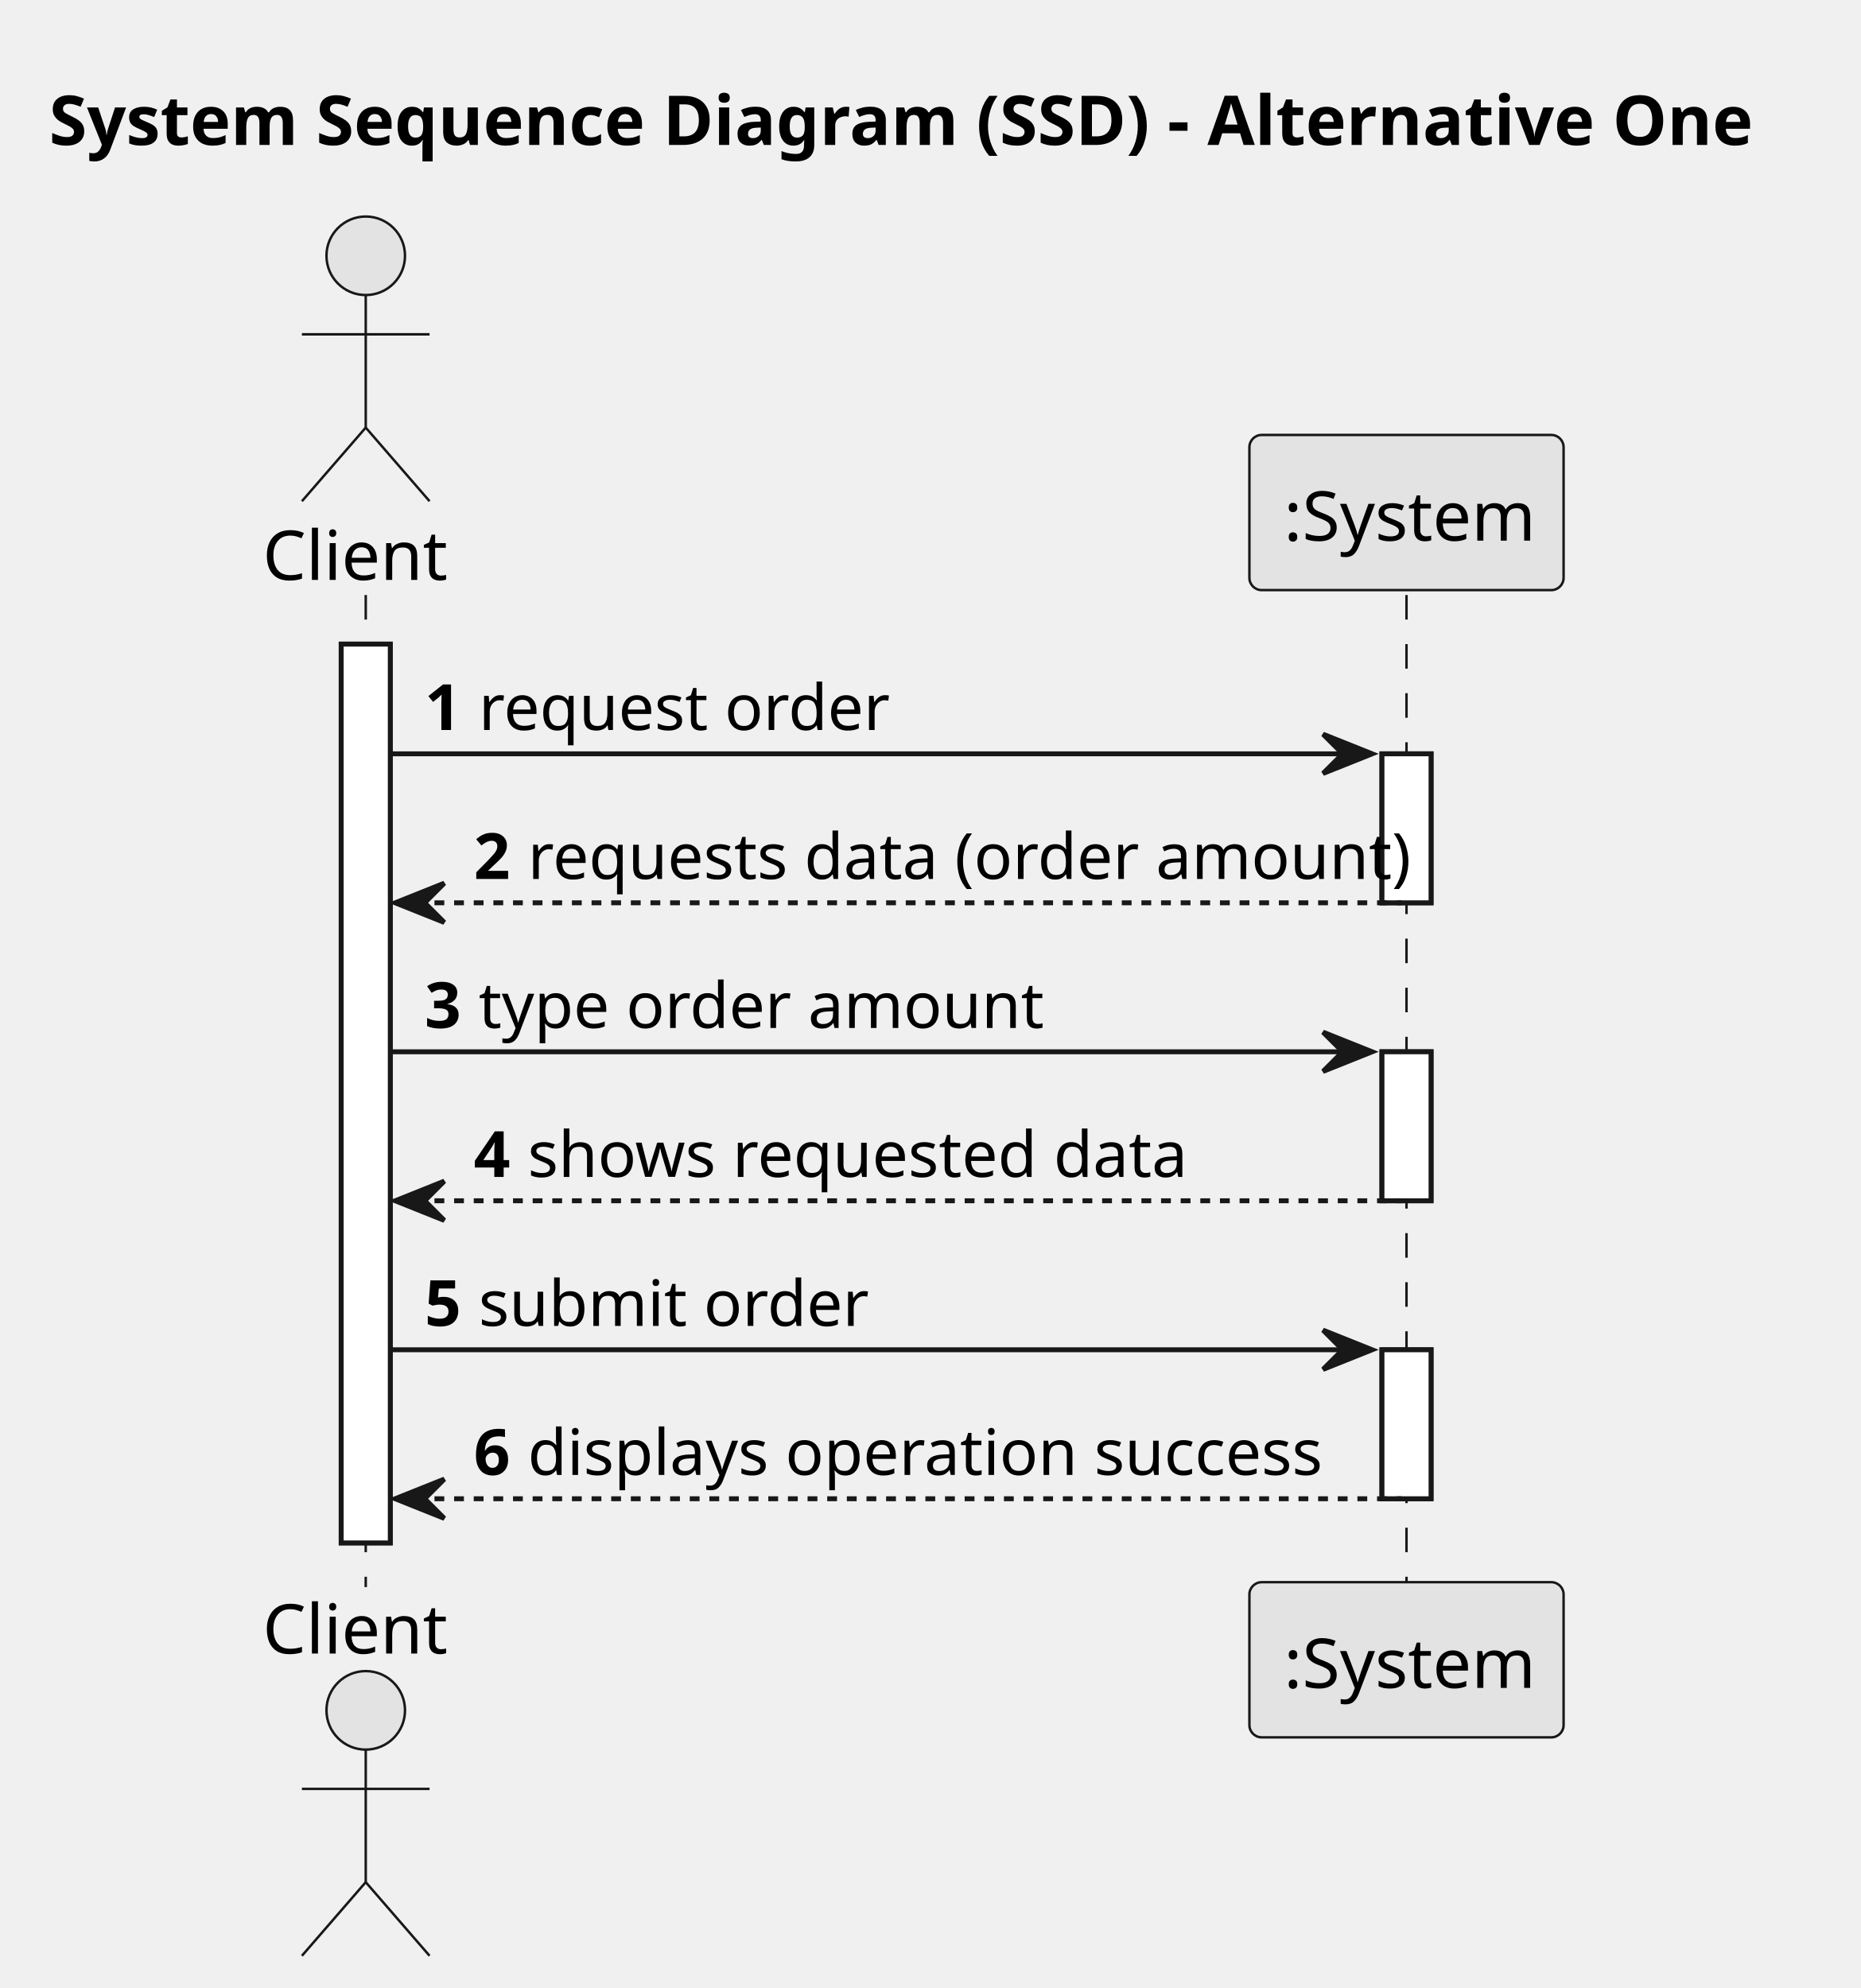
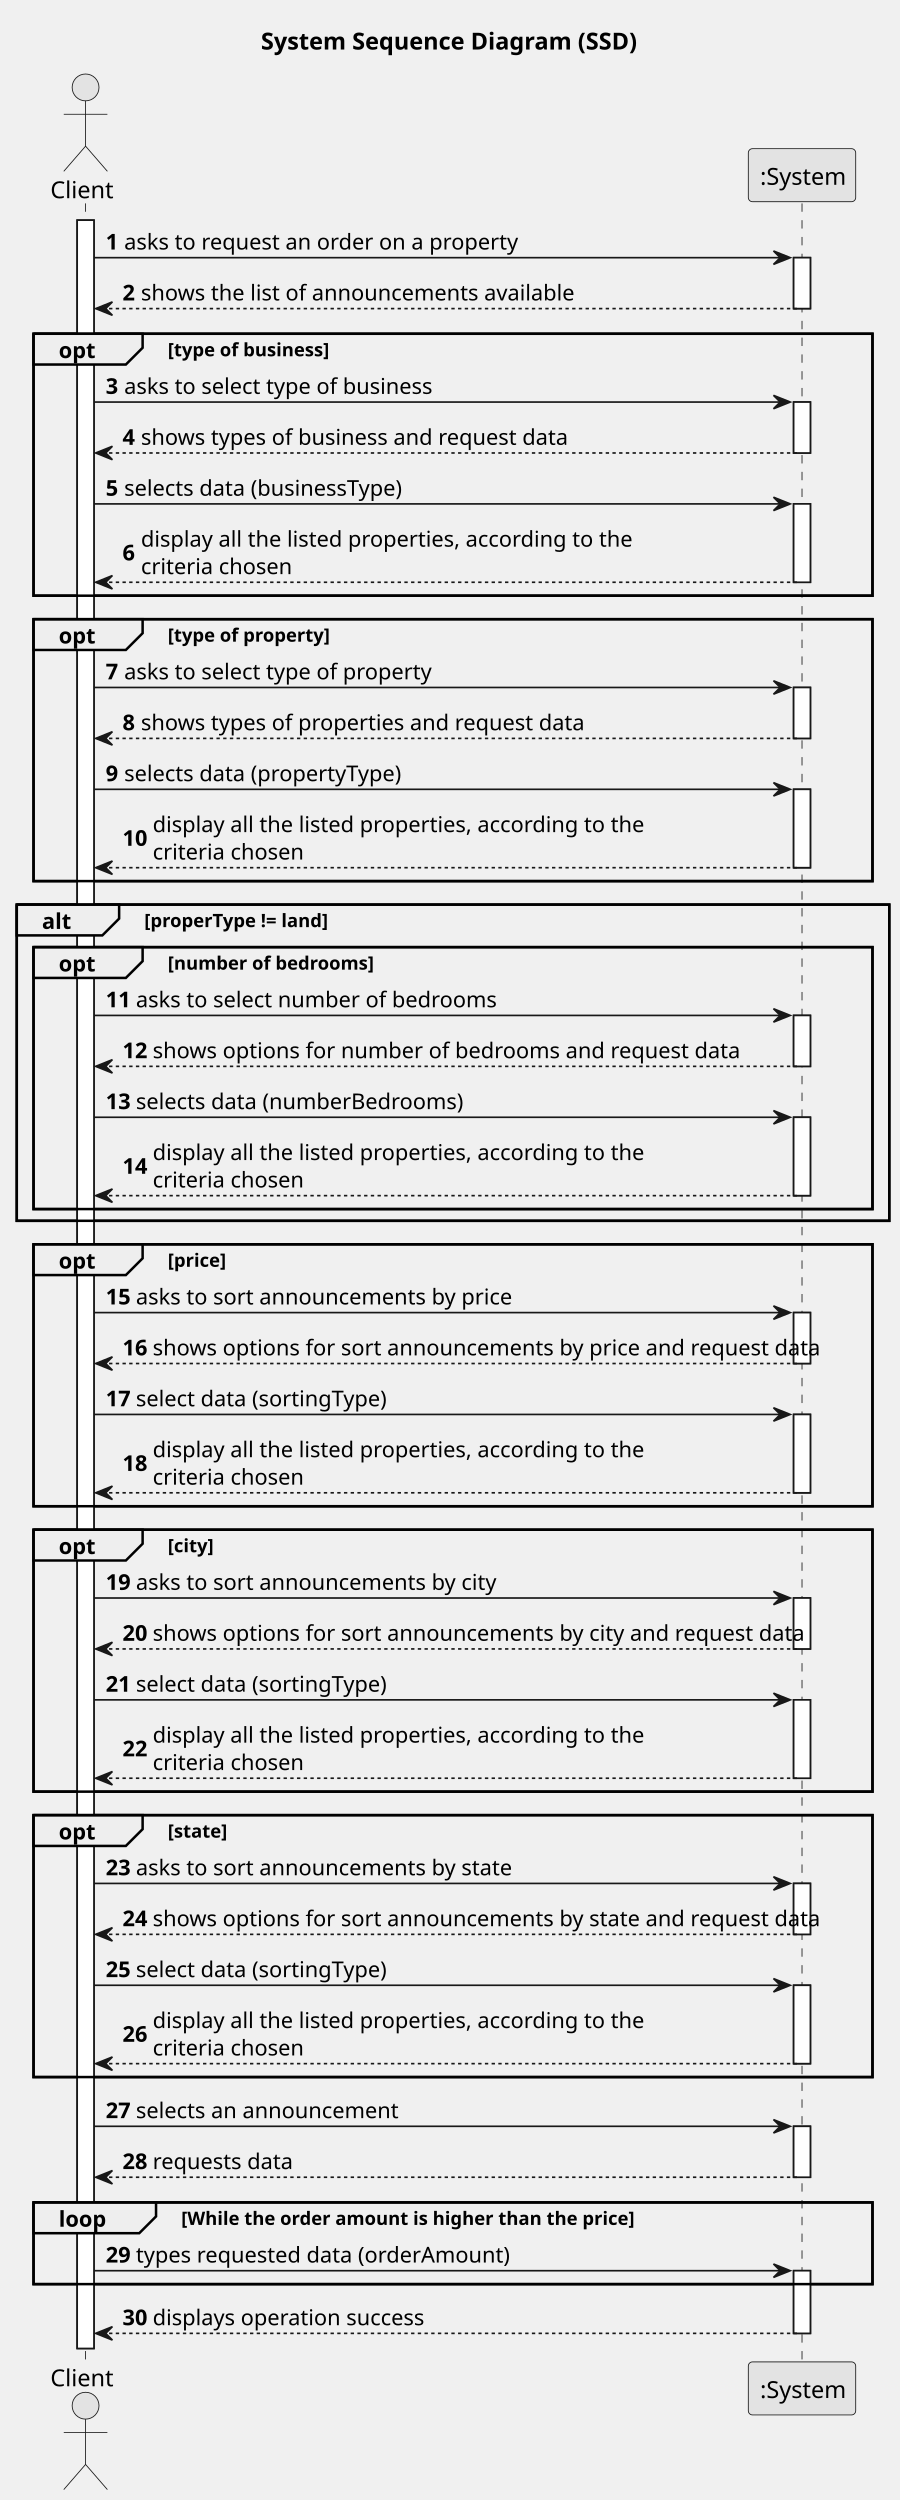
- <svg xmlns="http://www.w3.org/2000/svg" contentStyleType="text/css" height="405px" preserveAspectRatio="none" style="width:379px;height:405px;background:#FFFFFF;" version="1.1" viewBox="0 0 379 405" width="379px" zoomAndPan="magnify">
+ <svg xmlns="http://www.w3.org/2000/svg" contentStyleType="text/css" height="1490px" preserveAspectRatio="none" style="width:536px;height:1490px;background:#FFFFFF;" version="1.1" viewBox="0 0 536 1490" width="536px" zoomAndPan="magnify">
  <defs />
  <g>
-     <text fill="#000000" font-family="sans-serif" font-size="14" font-weight="bold" lengthAdjust="spacing" textLength="351" x="10" y="29.533">System Sequence Diagram (SSD) - Alternative One</text>
-     <rect fill="#FFFFFF" height="183.109" style="stroke:#181818;stroke-width:1.0;" width="10" x="69.5" y="131.219" />
-     <rect fill="#FFFFFF" height="30.352" style="stroke:#181818;stroke-width:1.0;" width="10" x="281.5" y="153.57" />
-     <rect fill="#FFFFFF" height="30.352" style="stroke:#181818;stroke-width:1.0;" width="10" x="281.5" y="214.273" />
-     <rect fill="#FFFFFF" height="30.352" style="stroke:#181818;stroke-width:1.0;" width="10" x="281.5" y="274.977" />
-     <line style="stroke:#181818;stroke-width:0.5;stroke-dasharray:5.0,5.0;" x1="74.5" x2="74.5" y1="121.219" y2="323.328" />
-     <line style="stroke:#181818;stroke-width:0.5;stroke-dasharray:5.0,5.0;" x1="286.5" x2="286.5" y1="121.219" y2="323.328" />
-     <text fill="#000000" font-family="sans-serif" font-size="14" lengthAdjust="spacing" textLength="36" x="53.5" y="118.143">Client</text>
-     <ellipse cx="74.5" cy="52.109" fill="#E3E3E3" rx="8" ry="8" style="stroke:#181818;stroke-width:0.5;" />
-     <path d="M74.5,60.109 L74.5,87.109 M61.5,68.109 L87.5,68.109 M74.5,87.109 L61.5,102.109 M74.5,87.109 L87.5,102.109 " fill="none" style="stroke:#181818;stroke-width:0.5;" />
-     <text fill="#000000" font-family="sans-serif" font-size="14" lengthAdjust="spacing" textLength="36" x="53.5" y="336.861">Client</text>
-     <ellipse cx="74.5" cy="348.438" fill="#E3E3E3" rx="8" ry="8" style="stroke:#181818;stroke-width:0.5;" />
-     <path d="M74.5,356.438 L74.5,383.438 M61.5,364.438 L87.5,364.438 M74.5,383.438 L61.5,398.438 M74.5,383.438 L87.5,398.438 " fill="none" style="stroke:#181818;stroke-width:0.5;" />
-     <rect fill="#E3E3E3" height="31.609" rx="2.5" ry="2.5" style="stroke:#181818;stroke-width:0.5;" width="64" x="254.5" y="88.609" />
-     <text fill="#000000" font-family="sans-serif" font-size="14" lengthAdjust="spacing" textLength="50" x="261.5" y="110.143">:System</text>
-     <rect fill="#E3E3E3" height="31.609" rx="2.5" ry="2.5" style="stroke:#181818;stroke-width:0.5;" width="64" x="254.5" y="322.328" />
-     <text fill="#000000" font-family="sans-serif" font-size="14" lengthAdjust="spacing" textLength="50" x="261.5" y="343.861">:System</text>
-     <rect fill="#FFFFFF" height="183.109" style="stroke:#181818;stroke-width:1.0;" width="10" x="69.5" y="131.219" />
-     <rect fill="#FFFFFF" height="30.352" style="stroke:#181818;stroke-width:1.0;" width="10" x="281.5" y="153.57" />
-     <rect fill="#FFFFFF" height="30.352" style="stroke:#181818;stroke-width:1.0;" width="10" x="281.5" y="214.273" />
-     <rect fill="#FFFFFF" height="30.352" style="stroke:#181818;stroke-width:1.0;" width="10" x="281.5" y="274.977" />
-     <polygon fill="#181818" points="269.5,149.57,279.5,153.57,269.5,157.57,273.5,153.57" style="stroke:#181818;stroke-width:1.0;" />
-     <line style="stroke:#181818;stroke-width:1.0;" x1="79.5" x2="275.5" y1="153.57" y2="153.57" />
-     <text fill="#000000" font-family="sans-serif" font-size="13" font-weight="bold" lengthAdjust="spacing" textLength="7" x="86.5" y="148.714">1</text>
-     <text fill="#000000" font-family="sans-serif" font-size="13" lengthAdjust="spacing" textLength="76" x="97.5" y="148.714">request order</text>
-     <polygon fill="#181818" points="90.5,179.922,80.5,183.922,90.5,187.922,86.5,183.922" style="stroke:#181818;stroke-width:1.0;" />
-     <line style="stroke:#181818;stroke-width:1.0;stroke-dasharray:2.0,2.0;" x1="84.5" x2="285.5" y1="183.922" y2="183.922" />
-     <text fill="#000000" font-family="sans-serif" font-size="13" font-weight="bold" lengthAdjust="spacing" textLength="7" x="96.5" y="179.065">2</text>
-     <text fill="#000000" font-family="sans-serif" font-size="13" lengthAdjust="spacing" textLength="167" x="107.5" y="179.065">requests data (order amount)</text>
-     <polygon fill="#181818" points="269.5,210.273,279.5,214.273,269.5,218.273,273.5,214.273" style="stroke:#181818;stroke-width:1.0;" />
-     <line style="stroke:#181818;stroke-width:1.0;" x1="79.5" x2="275.5" y1="214.273" y2="214.273" />
-     <text fill="#000000" font-family="sans-serif" font-size="13" font-weight="bold" lengthAdjust="spacing" textLength="7" x="86.5" y="209.417">3</text>
-     <text fill="#000000" font-family="sans-serif" font-size="13" lengthAdjust="spacing" textLength="105" x="97.5" y="209.417">type order amount</text>
-     <polygon fill="#181818" points="90.5,240.625,80.5,244.625,90.5,248.625,86.5,244.625" style="stroke:#181818;stroke-width:1.0;" />
-     <line style="stroke:#181818;stroke-width:1.0;stroke-dasharray:2.0,2.0;" x1="84.5" x2="285.5" y1="244.625" y2="244.625" />
-     <text fill="#000000" font-family="sans-serif" font-size="13" font-weight="bold" lengthAdjust="spacing" textLength="7" x="96.5" y="239.769">4</text>
-     <text fill="#000000" font-family="sans-serif" font-size="13" lengthAdjust="spacing" textLength="127" x="107.5" y="239.769">shows requested data</text>
-     <polygon fill="#181818" points="269.5,270.977,279.5,274.977,269.5,278.977,273.5,274.977" style="stroke:#181818;stroke-width:1.0;" />
-     <line style="stroke:#181818;stroke-width:1.0;" x1="79.5" x2="275.5" y1="274.977" y2="274.977" />
-     <text fill="#000000" font-family="sans-serif" font-size="13" font-weight="bold" lengthAdjust="spacing" textLength="7" x="86.5" y="270.12">5</text>
-     <text fill="#000000" font-family="sans-serif" font-size="13" lengthAdjust="spacing" textLength="72" x="97.5" y="270.12">submit order</text>
-     <polygon fill="#181818" points="90.5,301.328,80.5,305.328,90.5,309.328,86.5,305.328" style="stroke:#181818;stroke-width:1.0;" />
-     <line style="stroke:#181818;stroke-width:1.0;stroke-dasharray:2.0,2.0;" x1="84.5" x2="285.5" y1="305.328" y2="305.328" />
-     <text fill="#000000" font-family="sans-serif" font-size="13" font-weight="bold" lengthAdjust="spacing" textLength="7" x="96.5" y="300.472">6</text>
-     <text fill="#000000" font-family="sans-serif" font-size="13" lengthAdjust="spacing" textLength="158" x="107.5" y="300.472">displays operation success</text>
+     <rect height="27.609" style="stroke:#00000000;stroke-width:1.0;fill:none;" width="238" x="150.5" y="10" />
+     <text fill="#000000" font-family="sans-serif" font-size="14" font-weight="bold" lengthAdjust="spacing" textLength="228" x="155.5" y="29.533">System Sequence Diagram (SSD)</text>
+     <rect fill="#FFFFFF" height="1268.469" style="stroke:#181818;stroke-width:1.0;" width="10" x="46" y="131.219" />
+     <rect fill="#FFFFFF" height="30.352" style="stroke:#181818;stroke-width:1.0;" width="10" x="473" y="153.57" />
+     <rect fill="#FFFFFF" height="30.352" style="stroke:#181818;stroke-width:1.0;" width="10" x="473" y="239.625" />
+     <rect fill="#FFFFFF" height="46.703" style="stroke:#181818;stroke-width:1.0;" width="10" x="473" y="300.328" />
+     <rect fill="#FFFFFF" height="30.352" style="stroke:#181818;stroke-width:1.0;" width="10" x="473" y="409.734" />
+     <rect fill="#FFFFFF" height="46.703" style="stroke:#181818;stroke-width:1.0;" width="10" x="473" y="470.438" />
+     <rect fill="#FFFFFF" height="30.352" style="stroke:#181818;stroke-width:1.0;" width="10" x="473" y="605.195" />
+     <rect fill="#FFFFFF" height="46.703" style="stroke:#181818;stroke-width:1.0;" width="10" x="473" y="665.898" />
+     <rect fill="#FFFFFF" height="30.352" style="stroke:#181818;stroke-width:1.0;" width="10" x="473" y="782.305" />
+     <rect fill="#FFFFFF" height="46.703" style="stroke:#181818;stroke-width:1.0;" width="10" x="473" y="843.008" />
+     <rect fill="#FFFFFF" height="30.352" style="stroke:#181818;stroke-width:1.0;" width="10" x="473" y="952.414" />
+     <rect fill="#FFFFFF" height="46.703" style="stroke:#181818;stroke-width:1.0;" width="10" x="473" y="1013.117" />
+     <rect fill="#FFFFFF" height="30.352" style="stroke:#181818;stroke-width:1.0;" width="10" x="473" y="1122.523" />
+     <rect fill="#FFFFFF" height="46.703" style="stroke:#181818;stroke-width:1.0;" width="10" x="473" y="1183.227" />
+     <rect fill="#FFFFFF" height="30.352" style="stroke:#181818;stroke-width:1.0;" width="10" x="473" y="1267.281" />
+     <rect fill="#FFFFFF" height="37.352" style="stroke:#181818;stroke-width:1.0;" width="10" x="473" y="1353.336" />
+     <rect height="156.109" style="stroke:#000000;stroke-width:1.5;fill:none;" width="500" x="20" y="198.922" />
+     <rect height="156.109" style="stroke:#000000;stroke-width:1.5;fill:none;" width="500" x="20" y="369.031" />
+     <rect height="188.461" style="stroke:#000000;stroke-width:1.5;fill:none;" width="520" x="10" y="539.141" />
+     <rect height="156.109" style="stroke:#000000;stroke-width:1.5;fill:none;" width="500" x="20" y="564.492" />
+     <rect height="156.109" style="stroke:#000000;stroke-width:1.5;fill:none;" width="500" x="20" y="741.602" />
+     <rect height="156.109" style="stroke:#000000;stroke-width:1.5;fill:none;" width="500" x="20" y="911.711" />
+     <rect height="156.109" style="stroke:#000000;stroke-width:1.5;fill:none;" width="500" x="20" y="1081.82" />
+     <rect height="48.703" style="stroke:#000000;stroke-width:1.5;fill:none;" width="500" x="20" y="1312.633" />
+     <line style="stroke:#181818;stroke-width:0.5;fill:none;stroke-dasharray:5.0,5.0;" x1="51" x2="51" y1="121.219" y2="1408.688" />
+     <line style="stroke:#181818;stroke-width:0.5;fill:none;stroke-dasharray:5.0,5.0;" x1="478" x2="478" y1="121.219" y2="1408.688" />
+     <text fill="#000000" font-family="sans-serif" font-size="14" lengthAdjust="spacing" textLength="36" x="30" y="118.143">Client</text>
+     <ellipse cx="51" cy="52.109" fill="#E3E3E3" rx="8" ry="8" style="stroke:#181818;stroke-width:0.5;" />
+     <path d="M51,60.109 L51,87.109 M38,68.109 L64,68.109 M51,87.109 L38,102.109 M51,87.109 L64,102.109 " fill="none" style="stroke:#181818;stroke-width:0.5;" />
+     <text fill="#000000" font-family="sans-serif" font-size="14" lengthAdjust="spacing" textLength="36" x="30" y="1422.221">Client</text>
+     <ellipse cx="51" cy="1433.797" fill="#E3E3E3" rx="8" ry="8" style="stroke:#181818;stroke-width:0.5;" />
+     <path d="M51,1441.797 L51,1468.797 M38,1449.797 L64,1449.797 M51,1468.797 L38,1483.797 M51,1468.797 L64,1483.797 " fill="none" style="stroke:#181818;stroke-width:0.5;" />
+     <rect fill="#E3E3E3" height="31.609" rx="2.5" ry="2.5" style="stroke:#181818;stroke-width:0.5;" width="64" x="446" y="88.609" />
+     <text fill="#000000" font-family="sans-serif" font-size="14" lengthAdjust="spacing" textLength="50" x="453" y="110.143">:System</text>
+     <rect fill="#E3E3E3" height="31.609" rx="2.5" ry="2.5" style="stroke:#181818;stroke-width:0.5;" width="64" x="446" y="1407.688" />
+     <text fill="#000000" font-family="sans-serif" font-size="14" lengthAdjust="spacing" textLength="50" x="453" y="1429.221">:System</text>
+     <rect fill="#FFFFFF" height="1268.469" style="stroke:#181818;stroke-width:1.0;" width="10" x="46" y="131.219" />
+     <rect fill="#FFFFFF" height="30.352" style="stroke:#181818;stroke-width:1.0;" width="10" x="473" y="153.57" />
+     <rect fill="#FFFFFF" height="30.352" style="stroke:#181818;stroke-width:1.0;" width="10" x="473" y="239.625" />
+     <rect fill="#FFFFFF" height="46.703" style="stroke:#181818;stroke-width:1.0;" width="10" x="473" y="300.328" />
+     <rect fill="#FFFFFF" height="30.352" style="stroke:#181818;stroke-width:1.0;" width="10" x="473" y="409.734" />
+     <rect fill="#FFFFFF" height="46.703" style="stroke:#181818;stroke-width:1.0;" width="10" x="473" y="470.438" />
+     <rect fill="#FFFFFF" height="30.352" style="stroke:#181818;stroke-width:1.0;" width="10" x="473" y="605.195" />
+     <rect fill="#FFFFFF" height="46.703" style="stroke:#181818;stroke-width:1.0;" width="10" x="473" y="665.898" />
+     <rect fill="#FFFFFF" height="30.352" style="stroke:#181818;stroke-width:1.0;" width="10" x="473" y="782.305" />
+     <rect fill="#FFFFFF" height="46.703" style="stroke:#181818;stroke-width:1.0;" width="10" x="473" y="843.008" />
+     <rect fill="#FFFFFF" height="30.352" style="stroke:#181818;stroke-width:1.0;" width="10" x="473" y="952.414" />
+     <rect fill="#FFFFFF" height="46.703" style="stroke:#181818;stroke-width:1.0;" width="10" x="473" y="1013.117" />
+     <rect fill="#FFFFFF" height="30.352" style="stroke:#181818;stroke-width:1.0;" width="10" x="473" y="1122.523" />
+     <rect fill="#FFFFFF" height="46.703" style="stroke:#181818;stroke-width:1.0;" width="10" x="473" y="1183.227" />
+     <rect fill="#FFFFFF" height="30.352" style="stroke:#181818;stroke-width:1.0;" width="10" x="473" y="1267.281" />
+     <rect fill="#FFFFFF" height="37.352" style="stroke:#181818;stroke-width:1.0;" width="10" x="473" y="1353.336" />
+     <polygon fill="#181818" points="461,149.57,471,153.57,461,157.57,465,153.57" style="stroke:#181818;stroke-width:1.0;" />
+     <line style="stroke:#181818;stroke-width:1.0;" x1="56" x2="467" y1="153.57" y2="153.57" />
+     <text fill="#000000" font-family="sans-serif" font-size="13" font-weight="bold" lengthAdjust="spacing" textLength="7" x="63" y="148.714">1</text>
+     <text fill="#000000" font-family="sans-serif" font-size="13" lengthAdjust="spacing" textLength="221" x="74" y="148.714">asks to request an order on a property</text>
+     <polygon fill="#181818" points="67,179.922,57,183.922,67,187.922,63,183.922" style="stroke:#181818;stroke-width:1.0;" />
+     <line style="stroke:#181818;stroke-width:1.0;stroke-dasharray:2.0,2.0;" x1="61" x2="477" y1="183.922" y2="183.922" />
+     <text fill="#000000" font-family="sans-serif" font-size="13" font-weight="bold" lengthAdjust="spacing" textLength="7" x="73" y="179.065">2</text>
+     <text fill="#000000" font-family="sans-serif" font-size="13" lengthAdjust="spacing" textLength="243" x="84" y="179.065">shows the list of announcements available</text>
+     <path d="M20,198.922 L85,198.922 L85,207.273 L75,217.273 L20,217.273 L20,198.922 " fill="#EEEEEE" style="stroke:#000000;stroke-width:1.5;" />
+     <rect fill="none" height="156.109" style="stroke:#000000;stroke-width:1.5;" width="500" x="20" y="198.922" />
+     <text fill="#000000" font-family="sans-serif" font-size="13" font-weight="bold" lengthAdjust="spacing" textLength="20" x="35" y="213.417">opt</text>
+     <text fill="#000000" font-family="sans-serif" font-size="11" font-weight="bold" lengthAdjust="spacing" textLength="101" x="100" y="212.341">[type of business]</text>
+     <polygon fill="#181818" points="461,235.625,471,239.625,461,243.625,465,239.625" style="stroke:#181818;stroke-width:1.0;" />
+     <line style="stroke:#181818;stroke-width:1.0;" x1="56" x2="467" y1="239.625" y2="239.625" />
+     <text fill="#000000" font-family="sans-serif" font-size="13" font-weight="bold" lengthAdjust="spacing" textLength="7" x="63" y="234.769">3</text>
+     <text fill="#000000" font-family="sans-serif" font-size="13" lengthAdjust="spacing" textLength="181" x="74" y="234.769">asks to select type of business</text>
+     <polygon fill="#181818" points="67,265.977,57,269.977,67,273.977,63,269.977" style="stroke:#181818;stroke-width:1.0;" />
+     <line style="stroke:#181818;stroke-width:1.0;stroke-dasharray:2.0,2.0;" x1="61" x2="477" y1="269.977" y2="269.977" />
+     <text fill="#000000" font-family="sans-serif" font-size="13" font-weight="bold" lengthAdjust="spacing" textLength="7" x="73" y="265.12">4</text>
+     <text fill="#000000" font-family="sans-serif" font-size="13" lengthAdjust="spacing" textLength="244" x="84" y="265.12">shows types of business and request data</text>
+     <polygon fill="#181818" points="461,296.328,471,300.328,461,304.328,465,300.328" style="stroke:#181818;stroke-width:1.0;" />
+     <line style="stroke:#181818;stroke-width:1.0;" x1="56" x2="467" y1="300.328" y2="300.328" />
+     <text fill="#000000" font-family="sans-serif" font-size="13" font-weight="bold" lengthAdjust="spacing" textLength="7" x="63" y="295.472">5</text>
+     <text fill="#000000" font-family="sans-serif" font-size="13" lengthAdjust="spacing" textLength="163" x="74" y="295.472">selects data (businessType)</text>
+     <polygon fill="#181818" points="67,343.031,57,347.031,67,351.031,63,347.031" style="stroke:#181818;stroke-width:1.0;" />
+     <line style="stroke:#181818;stroke-width:1.0;stroke-dasharray:2.0,2.0;" x1="61" x2="477" y1="347.031" y2="347.031" />
+     <text fill="#000000" font-family="sans-serif" font-size="13" font-weight="bold" lengthAdjust="spacing" textLength="7" x="73" y="333.999">6</text>
+     <text fill="#000000" font-family="sans-serif" font-size="13" lengthAdjust="spacing" textLength="277" x="84" y="325.823">display all the listed properties, according to the</text>
+     <text fill="#000000" font-family="sans-serif" font-size="13" lengthAdjust="spacing" textLength="85" x="84" y="342.175">criteria chosen</text>
+     <path d="M20,369.031 L85,369.031 L85,377.383 L75,387.383 L20,387.383 L20,369.031 " fill="#EEEEEE" style="stroke:#000000;stroke-width:1.5;" />
+     <rect fill="none" height="156.109" style="stroke:#000000;stroke-width:1.5;" width="500" x="20" y="369.031" />
+     <text fill="#000000" font-family="sans-serif" font-size="13" font-weight="bold" lengthAdjust="spacing" textLength="20" x="35" y="383.526">opt</text>
+     <text fill="#000000" font-family="sans-serif" font-size="11" font-weight="bold" lengthAdjust="spacing" textLength="97" x="100" y="382.45">[type of property]</text>
+     <polygon fill="#181818" points="461,405.734,471,409.734,461,413.734,465,409.734" style="stroke:#181818;stroke-width:1.0;" />
+     <line style="stroke:#181818;stroke-width:1.0;" x1="56" x2="467" y1="409.734" y2="409.734" />
+     <text fill="#000000" font-family="sans-serif" font-size="13" font-weight="bold" lengthAdjust="spacing" textLength="7" x="63" y="404.878">7</text>
+     <text fill="#000000" font-family="sans-serif" font-size="13" lengthAdjust="spacing" textLength="176" x="74" y="404.878">asks to select type of property</text>
+     <polygon fill="#181818" points="67,436.086,57,440.086,67,444.086,63,440.086" style="stroke:#181818;stroke-width:1.0;" />
+     <line style="stroke:#181818;stroke-width:1.0;stroke-dasharray:2.0,2.0;" x1="61" x2="477" y1="440.086" y2="440.086" />
+     <text fill="#000000" font-family="sans-serif" font-size="13" font-weight="bold" lengthAdjust="spacing" textLength="7" x="73" y="435.229">8</text>
+     <text fill="#000000" font-family="sans-serif" font-size="13" lengthAdjust="spacing" textLength="249" x="84" y="435.229">shows types of properties and request data</text>
+     <polygon fill="#181818" points="461,466.438,471,470.438,461,474.438,465,470.438" style="stroke:#181818;stroke-width:1.0;" />
+     <line style="stroke:#181818;stroke-width:1.0;" x1="56" x2="467" y1="470.438" y2="470.438" />
+     <text fill="#000000" font-family="sans-serif" font-size="13" font-weight="bold" lengthAdjust="spacing" textLength="7" x="63" y="465.581">9</text>
+     <text fill="#000000" font-family="sans-serif" font-size="13" lengthAdjust="spacing" textLength="158" x="74" y="465.581">selects data (propertyType)</text>
+     <polygon fill="#181818" points="67,513.141,57,517.141,67,521.141,63,517.141" style="stroke:#181818;stroke-width:1.0;" />
+     <line style="stroke:#181818;stroke-width:1.0;stroke-dasharray:2.0,2.0;" x1="61" x2="477" y1="517.141" y2="517.141" />
+     <text fill="#000000" font-family="sans-serif" font-size="13" font-weight="bold" lengthAdjust="spacing" textLength="14" x="73" y="504.108">10</text>
+     <text fill="#000000" font-family="sans-serif" font-size="13" lengthAdjust="spacing" textLength="277" x="91" y="495.933">display all the listed properties, according to the</text>
+     <text fill="#000000" font-family="sans-serif" font-size="13" lengthAdjust="spacing" textLength="85" x="91" y="512.284">criteria chosen</text>
+     <path d="M10,539.141 L71,539.141 L71,547.492 L61,557.492 L10,557.492 L10,539.141 " fill="#EEEEEE" style="stroke:#000000;stroke-width:1.5;" />
+     <rect fill="none" height="188.461" style="stroke:#000000;stroke-width:1.5;" width="520" x="10" y="539.141" />
+     <text fill="#000000" font-family="sans-serif" font-size="13" font-weight="bold" lengthAdjust="spacing" textLength="16" x="25" y="553.636">alt</text>
+     <text fill="#000000" font-family="sans-serif" font-size="11" font-weight="bold" lengthAdjust="spacing" textLength="111" x="86" y="552.56">[properType != land]</text>
+     <path d="M20,564.492 L85,564.492 L85,572.844 L75,582.844 L20,582.844 L20,564.492 " fill="#EEEEEE" style="stroke:#000000;stroke-width:1.5;" />
+     <rect fill="none" height="156.109" style="stroke:#000000;stroke-width:1.5;" width="500" x="20" y="564.492" />
+     <text fill="#000000" font-family="sans-serif" font-size="13" font-weight="bold" lengthAdjust="spacing" textLength="20" x="35" y="578.987">opt</text>
+     <text fill="#000000" font-family="sans-serif" font-size="11" font-weight="bold" lengthAdjust="spacing" textLength="127" x="100" y="577.911">[number of bedrooms]</text>
+     <polygon fill="#181818" points="461,601.195,471,605.195,461,609.195,465,605.195" style="stroke:#181818;stroke-width:1.0;" />
+     <line style="stroke:#181818;stroke-width:1.0;" x1="56" x2="467" y1="605.195" y2="605.195" />
+     <text fill="#000000" font-family="sans-serif" font-size="13" font-weight="bold" lengthAdjust="spacing" textLength="14" x="63" y="600.339">11</text>
+     <text fill="#000000" font-family="sans-serif" font-size="13" lengthAdjust="spacing" textLength="204" x="81" y="600.339">asks to select number of bedrooms</text>
+     <polygon fill="#181818" points="67,631.547,57,635.547,67,639.547,63,635.547" style="stroke:#181818;stroke-width:1.0;" />
+     <line style="stroke:#181818;stroke-width:1.0;stroke-dasharray:2.0,2.0;" x1="61" x2="477" y1="635.547" y2="635.547" />
+     <text fill="#000000" font-family="sans-serif" font-size="13" font-weight="bold" lengthAdjust="spacing" textLength="14" x="73" y="630.69">12</text>
+     <text fill="#000000" font-family="sans-serif" font-size="13" lengthAdjust="spacing" textLength="324" x="91" y="630.69">shows options for number of bedrooms and request data</text>
+     <polygon fill="#181818" points="461,661.898,471,665.898,461,669.898,465,665.898" style="stroke:#181818;stroke-width:1.0;" />
+     <line style="stroke:#181818;stroke-width:1.0;" x1="56" x2="467" y1="665.898" y2="665.898" />
+     <text fill="#000000" font-family="sans-serif" font-size="13" font-weight="bold" lengthAdjust="spacing" textLength="14" x="63" y="661.042">13</text>
+     <text fill="#000000" font-family="sans-serif" font-size="13" lengthAdjust="spacing" textLength="185" x="81" y="661.042">selects data (numberBedrooms)</text>
+     <polygon fill="#181818" points="67,708.602,57,712.602,67,716.602,63,712.602" style="stroke:#181818;stroke-width:1.0;" />
+     <line style="stroke:#181818;stroke-width:1.0;stroke-dasharray:2.0,2.0;" x1="61" x2="477" y1="712.602" y2="712.602" />
+     <text fill="#000000" font-family="sans-serif" font-size="13" font-weight="bold" lengthAdjust="spacing" textLength="14" x="73" y="699.569">14</text>
+     <text fill="#000000" font-family="sans-serif" font-size="13" lengthAdjust="spacing" textLength="277" x="91" y="691.394">display all the listed properties, according to the</text>
+     <text fill="#000000" font-family="sans-serif" font-size="13" lengthAdjust="spacing" textLength="85" x="91" y="707.745">criteria chosen</text>
+     <path d="M20,741.602 L85,741.602 L85,749.953 L75,759.953 L20,759.953 L20,741.602 " fill="#EEEEEE" style="stroke:#000000;stroke-width:1.5;" />
+     <rect fill="none" height="156.109" style="stroke:#000000;stroke-width:1.5;" width="500" x="20" y="741.602" />
+     <text fill="#000000" font-family="sans-serif" font-size="13" font-weight="bold" lengthAdjust="spacing" textLength="20" x="35" y="756.097">opt</text>
+     <text fill="#000000" font-family="sans-serif" font-size="11" font-weight="bold" lengthAdjust="spacing" textLength="36" x="100" y="755.02">[price]</text>
+     <polygon fill="#181818" points="461,778.305,471,782.305,461,786.305,465,782.305" style="stroke:#181818;stroke-width:1.0;" />
+     <line style="stroke:#181818;stroke-width:1.0;" x1="56" x2="467" y1="782.305" y2="782.305" />
+     <text fill="#000000" font-family="sans-serif" font-size="13" font-weight="bold" lengthAdjust="spacing" textLength="14" x="63" y="777.448">15</text>
+     <text fill="#000000" font-family="sans-serif" font-size="13" lengthAdjust="spacing" textLength="215" x="81" y="777.448">asks to sort announcements by price</text>
+     <polygon fill="#181818" points="67,808.656,57,812.656,67,816.656,63,812.656" style="stroke:#181818;stroke-width:1.0;" />
+     <line style="stroke:#181818;stroke-width:1.0;stroke-dasharray:2.0,2.0;" x1="61" x2="477" y1="812.656" y2="812.656" />
+     <text fill="#000000" font-family="sans-serif" font-size="13" font-weight="bold" lengthAdjust="spacing" textLength="14" x="73" y="807.8">16</text>
+     <text fill="#000000" font-family="sans-serif" font-size="13" lengthAdjust="spacing" textLength="374" x="91" y="807.8">shows options for sort announcements by price and request data</text>
+     <polygon fill="#181818" points="461,839.008,471,843.008,461,847.008,465,843.008" style="stroke:#181818;stroke-width:1.0;" />
+     <line style="stroke:#181818;stroke-width:1.0;" x1="56" x2="467" y1="843.008" y2="843.008" />
+     <text fill="#000000" font-family="sans-serif" font-size="13" font-weight="bold" lengthAdjust="spacing" textLength="14" x="63" y="838.151">17</text>
+     <text fill="#000000" font-family="sans-serif" font-size="13" lengthAdjust="spacing" textLength="143" x="81" y="838.151">select data (sortingType)</text>
+     <polygon fill="#181818" points="67,885.711,57,889.711,67,893.711,63,889.711" style="stroke:#181818;stroke-width:1.0;" />
+     <line style="stroke:#181818;stroke-width:1.0;stroke-dasharray:2.0,2.0;" x1="61" x2="477" y1="889.711" y2="889.711" />
+     <text fill="#000000" font-family="sans-serif" font-size="13" font-weight="bold" lengthAdjust="spacing" textLength="14" x="73" y="876.679">18</text>
+     <text fill="#000000" font-family="sans-serif" font-size="13" lengthAdjust="spacing" textLength="277" x="91" y="868.503">display all the listed properties, according to the</text>
+     <text fill="#000000" font-family="sans-serif" font-size="13" lengthAdjust="spacing" textLength="85" x="91" y="884.855">criteria chosen</text>
+     <path d="M20,911.711 L85,911.711 L85,920.062 L75,930.062 L20,930.062 L20,911.711 " fill="#EEEEEE" style="stroke:#000000;stroke-width:1.5;" />
+     <rect fill="none" height="156.109" style="stroke:#000000;stroke-width:1.5;" width="500" x="20" y="911.711" />
+     <text fill="#000000" font-family="sans-serif" font-size="13" font-weight="bold" lengthAdjust="spacing" textLength="20" x="35" y="926.206">opt</text>
+     <text fill="#000000" font-family="sans-serif" font-size="11" font-weight="bold" lengthAdjust="spacing" textLength="27" x="100" y="925.13">[city]</text>
+     <polygon fill="#181818" points="461,948.414,471,952.414,461,956.414,465,952.414" style="stroke:#181818;stroke-width:1.0;" />
+     <line style="stroke:#181818;stroke-width:1.0;" x1="56" x2="467" y1="952.414" y2="952.414" />
+     <text fill="#000000" font-family="sans-serif" font-size="13" font-weight="bold" lengthAdjust="spacing" textLength="14" x="63" y="947.558">19</text>
+     <text fill="#000000" font-family="sans-serif" font-size="13" lengthAdjust="spacing" textLength="208" x="81" y="947.558">asks to sort announcements by city</text>
+     <polygon fill="#181818" points="67,978.766,57,982.766,67,986.766,63,982.766" style="stroke:#181818;stroke-width:1.0;" />
+     <line style="stroke:#181818;stroke-width:1.0;stroke-dasharray:2.0,2.0;" x1="61" x2="477" y1="982.766" y2="982.766" />
+     <text fill="#000000" font-family="sans-serif" font-size="13" font-weight="bold" lengthAdjust="spacing" textLength="14" x="73" y="977.909">20</text>
+     <text fill="#000000" font-family="sans-serif" font-size="13" lengthAdjust="spacing" textLength="367" x="91" y="977.909">shows options for sort announcements by city and request data</text>
+     <polygon fill="#181818" points="461,1009.117,471,1013.117,461,1017.117,465,1013.117" style="stroke:#181818;stroke-width:1.0;" />
+     <line style="stroke:#181818;stroke-width:1.0;" x1="56" x2="467" y1="1013.117" y2="1013.117" />
+     <text fill="#000000" font-family="sans-serif" font-size="13" font-weight="bold" lengthAdjust="spacing" textLength="14" x="63" y="1008.261">21</text>
+     <text fill="#000000" font-family="sans-serif" font-size="13" lengthAdjust="spacing" textLength="143" x="81" y="1008.261">select data (sortingType)</text>
+     <polygon fill="#181818" points="67,1055.82,57,1059.82,67,1063.82,63,1059.82" style="stroke:#181818;stroke-width:1.0;" />
+     <line style="stroke:#181818;stroke-width:1.0;stroke-dasharray:2.0,2.0;" x1="61" x2="477" y1="1059.82" y2="1059.82" />
+     <text fill="#000000" font-family="sans-serif" font-size="13" font-weight="bold" lengthAdjust="spacing" textLength="14" x="73" y="1046.788">22</text>
+     <text fill="#000000" font-family="sans-serif" font-size="13" lengthAdjust="spacing" textLength="277" x="91" y="1038.612">display all the listed properties, according to the</text>
+     <text fill="#000000" font-family="sans-serif" font-size="13" lengthAdjust="spacing" textLength="85" x="91" y="1054.964">criteria chosen</text>
+     <path d="M20,1081.82 L85,1081.82 L85,1090.172 L75,1100.172 L20,1100.172 L20,1081.82 " fill="#EEEEEE" style="stroke:#000000;stroke-width:1.5;" />
+     <rect fill="none" height="156.109" style="stroke:#000000;stroke-width:1.5;" width="500" x="20" y="1081.82" />
+     <text fill="#000000" font-family="sans-serif" font-size="13" font-weight="bold" lengthAdjust="spacing" textLength="20" x="35" y="1096.315">opt</text>
+     <text fill="#000000" font-family="sans-serif" font-size="11" font-weight="bold" lengthAdjust="spacing" textLength="36" x="100" y="1095.239">[state]</text>
+     <polygon fill="#181818" points="461,1118.523,471,1122.523,461,1126.523,465,1122.523" style="stroke:#181818;stroke-width:1.0;" />
+     <line style="stroke:#181818;stroke-width:1.0;" x1="56" x2="467" y1="1122.523" y2="1122.523" />
+     <text fill="#000000" font-family="sans-serif" font-size="13" font-weight="bold" lengthAdjust="spacing" textLength="14" x="63" y="1117.667">23</text>
+     <text fill="#000000" font-family="sans-serif" font-size="13" lengthAdjust="spacing" textLength="216" x="81" y="1117.667">asks to sort announcements by state</text>
+     <polygon fill="#181818" points="67,1148.875,57,1152.875,67,1156.875,63,1152.875" style="stroke:#181818;stroke-width:1.0;" />
+     <line style="stroke:#181818;stroke-width:1.0;stroke-dasharray:2.0,2.0;" x1="61" x2="477" y1="1152.875" y2="1152.875" />
+     <text fill="#000000" font-family="sans-serif" font-size="13" font-weight="bold" lengthAdjust="spacing" textLength="14" x="73" y="1148.019">24</text>
+     <text fill="#000000" font-family="sans-serif" font-size="13" lengthAdjust="spacing" textLength="375" x="91" y="1148.019">shows options for sort announcements by state and request data</text>
+     <polygon fill="#181818" points="461,1179.227,471,1183.227,461,1187.227,465,1183.227" style="stroke:#181818;stroke-width:1.0;" />
+     <line style="stroke:#181818;stroke-width:1.0;" x1="56" x2="467" y1="1183.227" y2="1183.227" />
+     <text fill="#000000" font-family="sans-serif" font-size="13" font-weight="bold" lengthAdjust="spacing" textLength="14" x="63" y="1178.37">25</text>
+     <text fill="#000000" font-family="sans-serif" font-size="13" lengthAdjust="spacing" textLength="143" x="81" y="1178.37">select data (sortingType)</text>
+     <polygon fill="#181818" points="67,1225.93,57,1229.93,67,1233.93,63,1229.93" style="stroke:#181818;stroke-width:1.0;" />
+     <line style="stroke:#181818;stroke-width:1.0;stroke-dasharray:2.0,2.0;" x1="61" x2="477" y1="1229.93" y2="1229.93" />
+     <text fill="#000000" font-family="sans-serif" font-size="13" font-weight="bold" lengthAdjust="spacing" textLength="14" x="73" y="1216.898">26</text>
+     <text fill="#000000" font-family="sans-serif" font-size="13" lengthAdjust="spacing" textLength="277" x="91" y="1208.722">display all the listed properties, according to the</text>
+     <text fill="#000000" font-family="sans-serif" font-size="13" lengthAdjust="spacing" textLength="85" x="91" y="1225.073">criteria chosen</text>
+     <polygon fill="#181818" points="461,1263.281,471,1267.281,461,1271.281,465,1267.281" style="stroke:#181818;stroke-width:1.0;" />
+     <line style="stroke:#181818;stroke-width:1.0;" x1="56" x2="467" y1="1267.281" y2="1267.281" />
+     <text fill="#000000" font-family="sans-serif" font-size="13" font-weight="bold" lengthAdjust="spacing" textLength="14" x="63" y="1262.425">27</text>
+     <text fill="#000000" font-family="sans-serif" font-size="13" lengthAdjust="spacing" textLength="149" x="81" y="1262.425">selects an announcement</text>
+     <polygon fill="#181818" points="67,1293.633,57,1297.633,67,1301.633,63,1297.633" style="stroke:#181818;stroke-width:1.0;" />
+     <line style="stroke:#181818;stroke-width:1.0;stroke-dasharray:2.0,2.0;" x1="61" x2="477" y1="1297.633" y2="1297.633" />
+     <text fill="#000000" font-family="sans-serif" font-size="13" font-weight="bold" lengthAdjust="spacing" textLength="14" x="73" y="1292.776">28</text>
+     <text fill="#000000" font-family="sans-serif" font-size="13" lengthAdjust="spacing" textLength="79" x="91" y="1292.776">requests data</text>
+     <path d="M20,1312.633 L93,1312.633 L93,1320.984 L83,1330.984 L20,1330.984 L20,1312.633 " fill="#EEEEEE" style="stroke:#000000;stroke-width:1.5;" />
+     <rect fill="none" height="48.703" style="stroke:#000000;stroke-width:1.5;" width="500" x="20" y="1312.633" />
+     <text fill="#000000" font-family="sans-serif" font-size="13" font-weight="bold" lengthAdjust="spacing" textLength="28" x="35" y="1327.128">loop</text>
+     <text fill="#000000" font-family="sans-serif" font-size="11" font-weight="bold" lengthAdjust="spacing" textLength="269" x="108" y="1326.052">[While the order amount is higher than the price]</text>
+     <polygon fill="#181818" points="461,1349.336,471,1353.336,461,1357.336,465,1353.336" style="stroke:#181818;stroke-width:1.0;" />
+     <line style="stroke:#181818;stroke-width:1.0;" x1="56" x2="467" y1="1353.336" y2="1353.336" />
+     <text fill="#000000" font-family="sans-serif" font-size="13" font-weight="bold" lengthAdjust="spacing" textLength="14" x="63" y="1348.479">29</text>
+     <text fill="#000000" font-family="sans-serif" font-size="13" lengthAdjust="spacing" textLength="208" x="81" y="1348.479">types requested data (orderAmount)</text>
+     <polygon fill="#181818" points="67,1386.688,57,1390.688,67,1394.688,63,1390.688" style="stroke:#181818;stroke-width:1.0;" />
+     <line style="stroke:#181818;stroke-width:1.0;stroke-dasharray:2.0,2.0;" x1="61" x2="477" y1="1390.688" y2="1390.688" />
+     <text fill="#000000" font-family="sans-serif" font-size="13" font-weight="bold" lengthAdjust="spacing" textLength="14" x="73" y="1385.831">30</text>
+     <text fill="#000000" font-family="sans-serif" font-size="13" lengthAdjust="spacing" textLength="158" x="91" y="1385.831">displays operation success</text>
  </g>
</svg>
